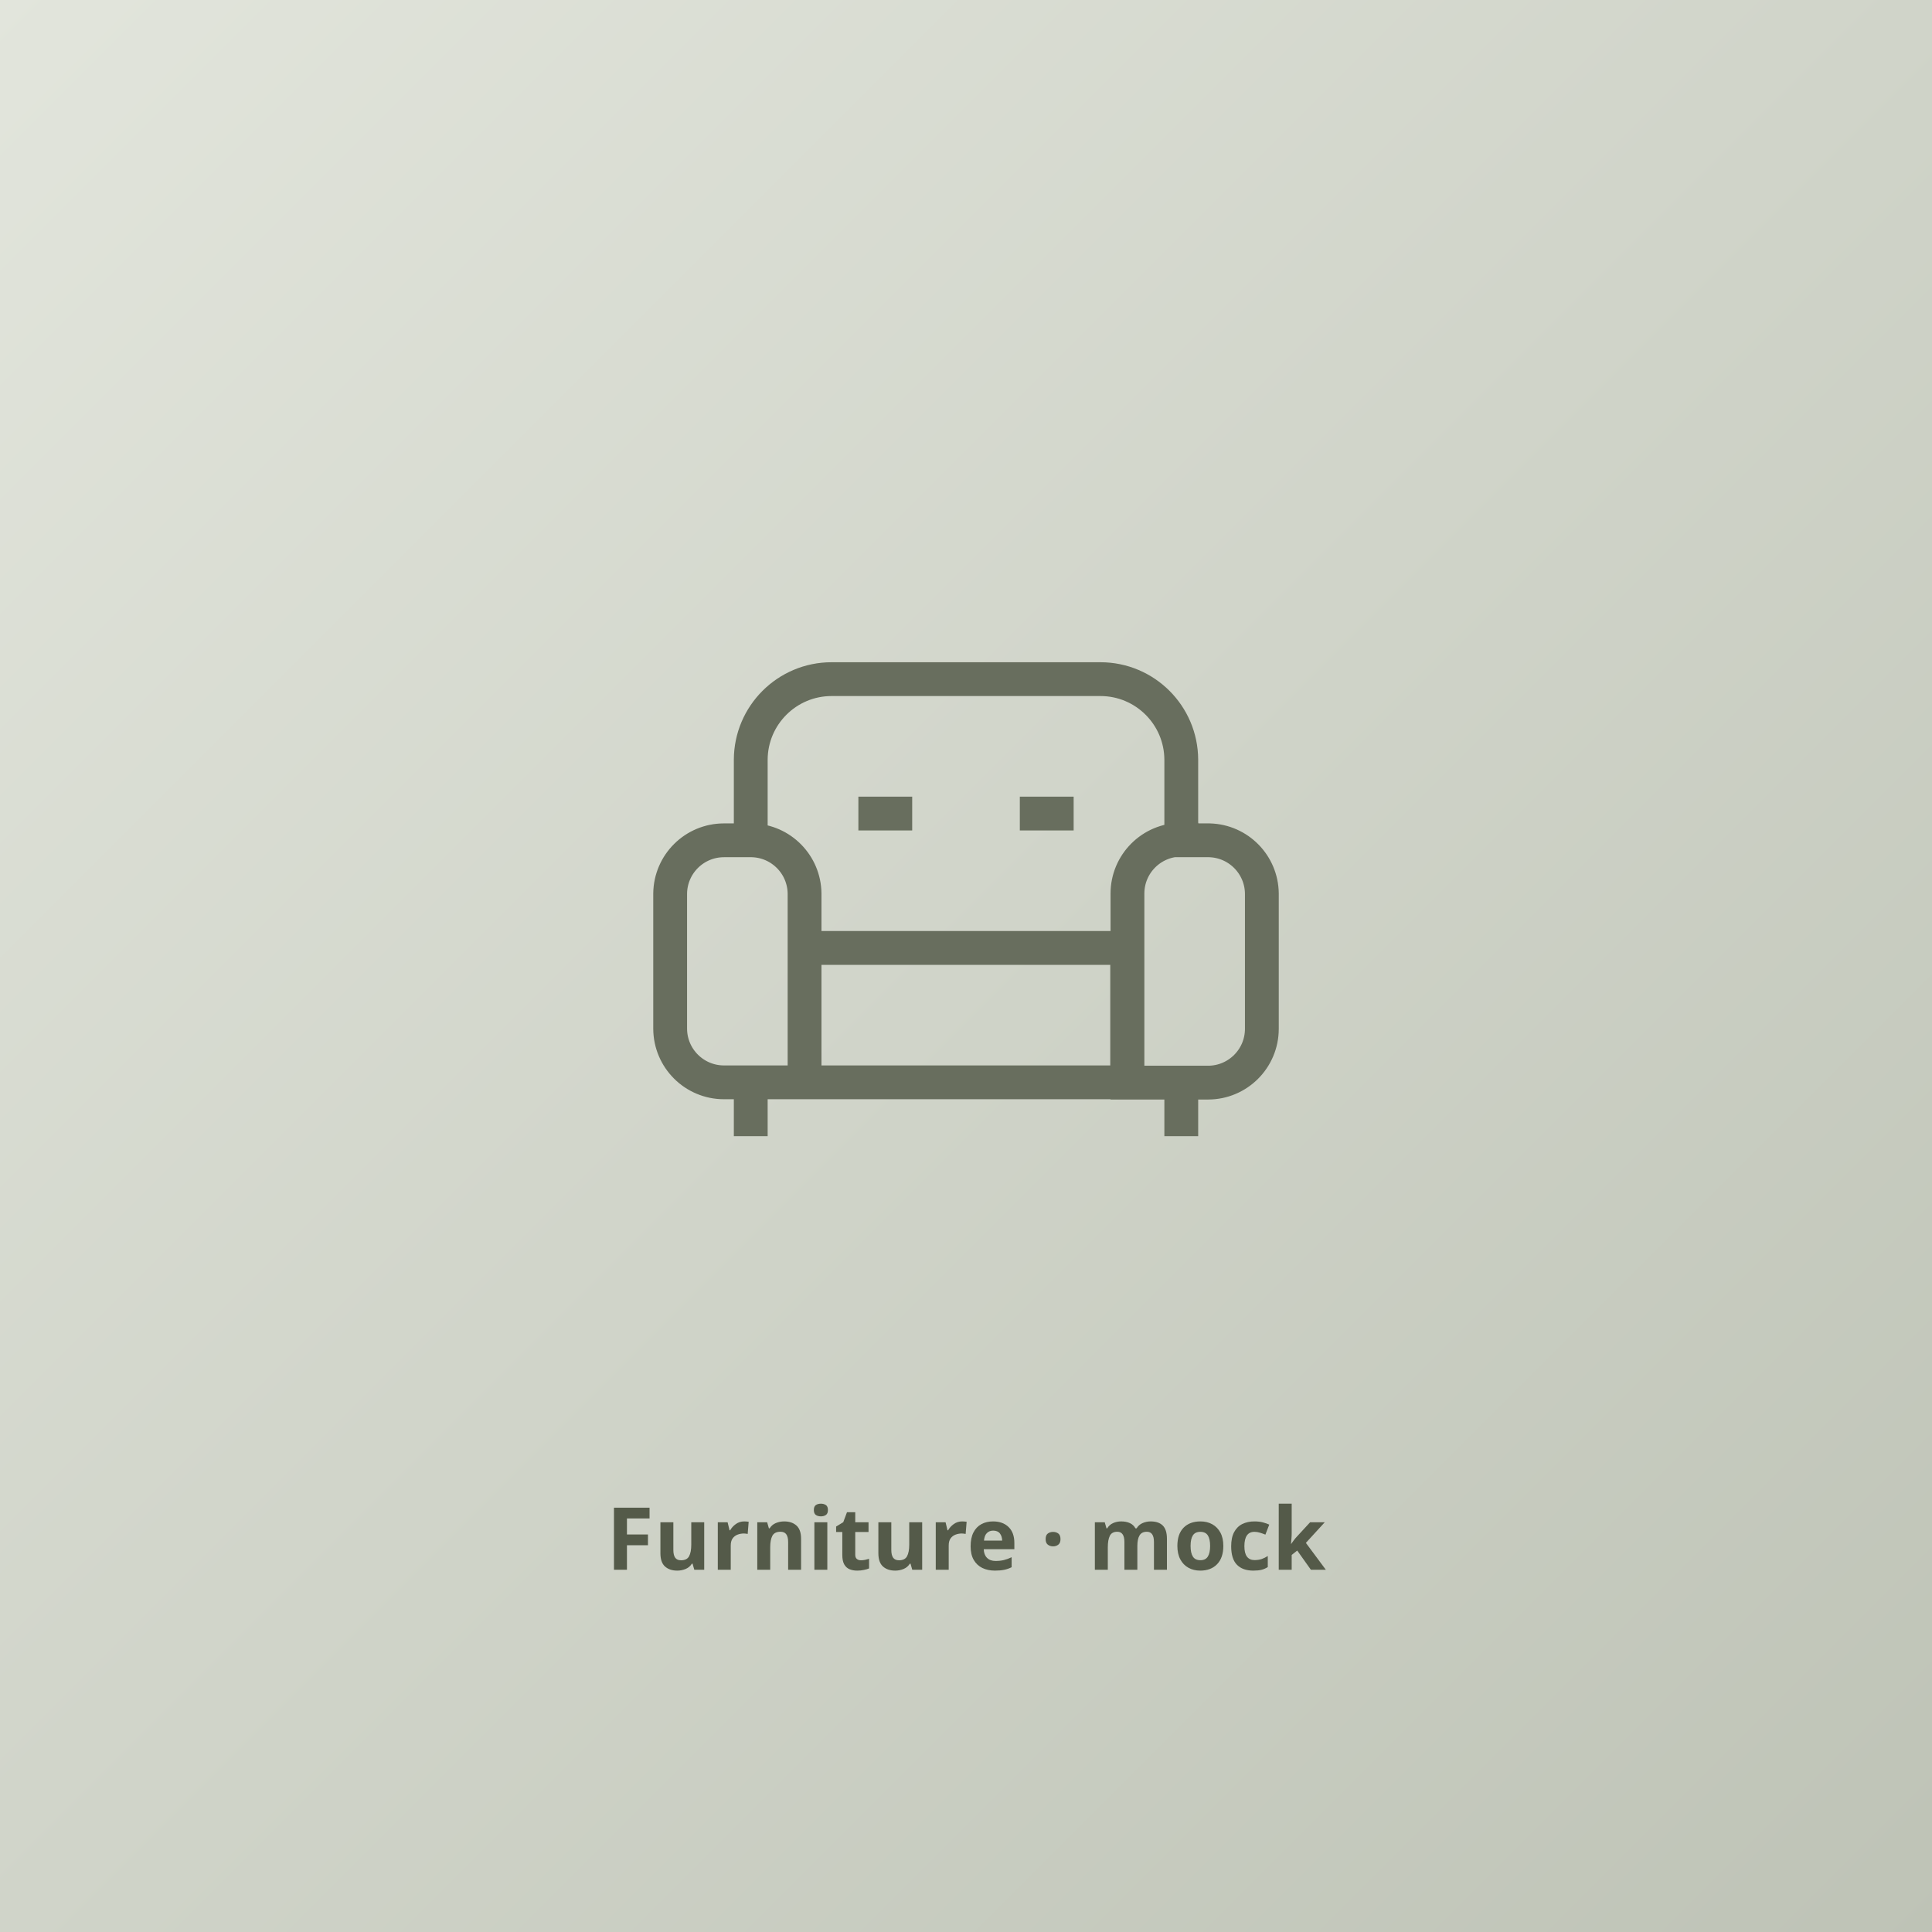
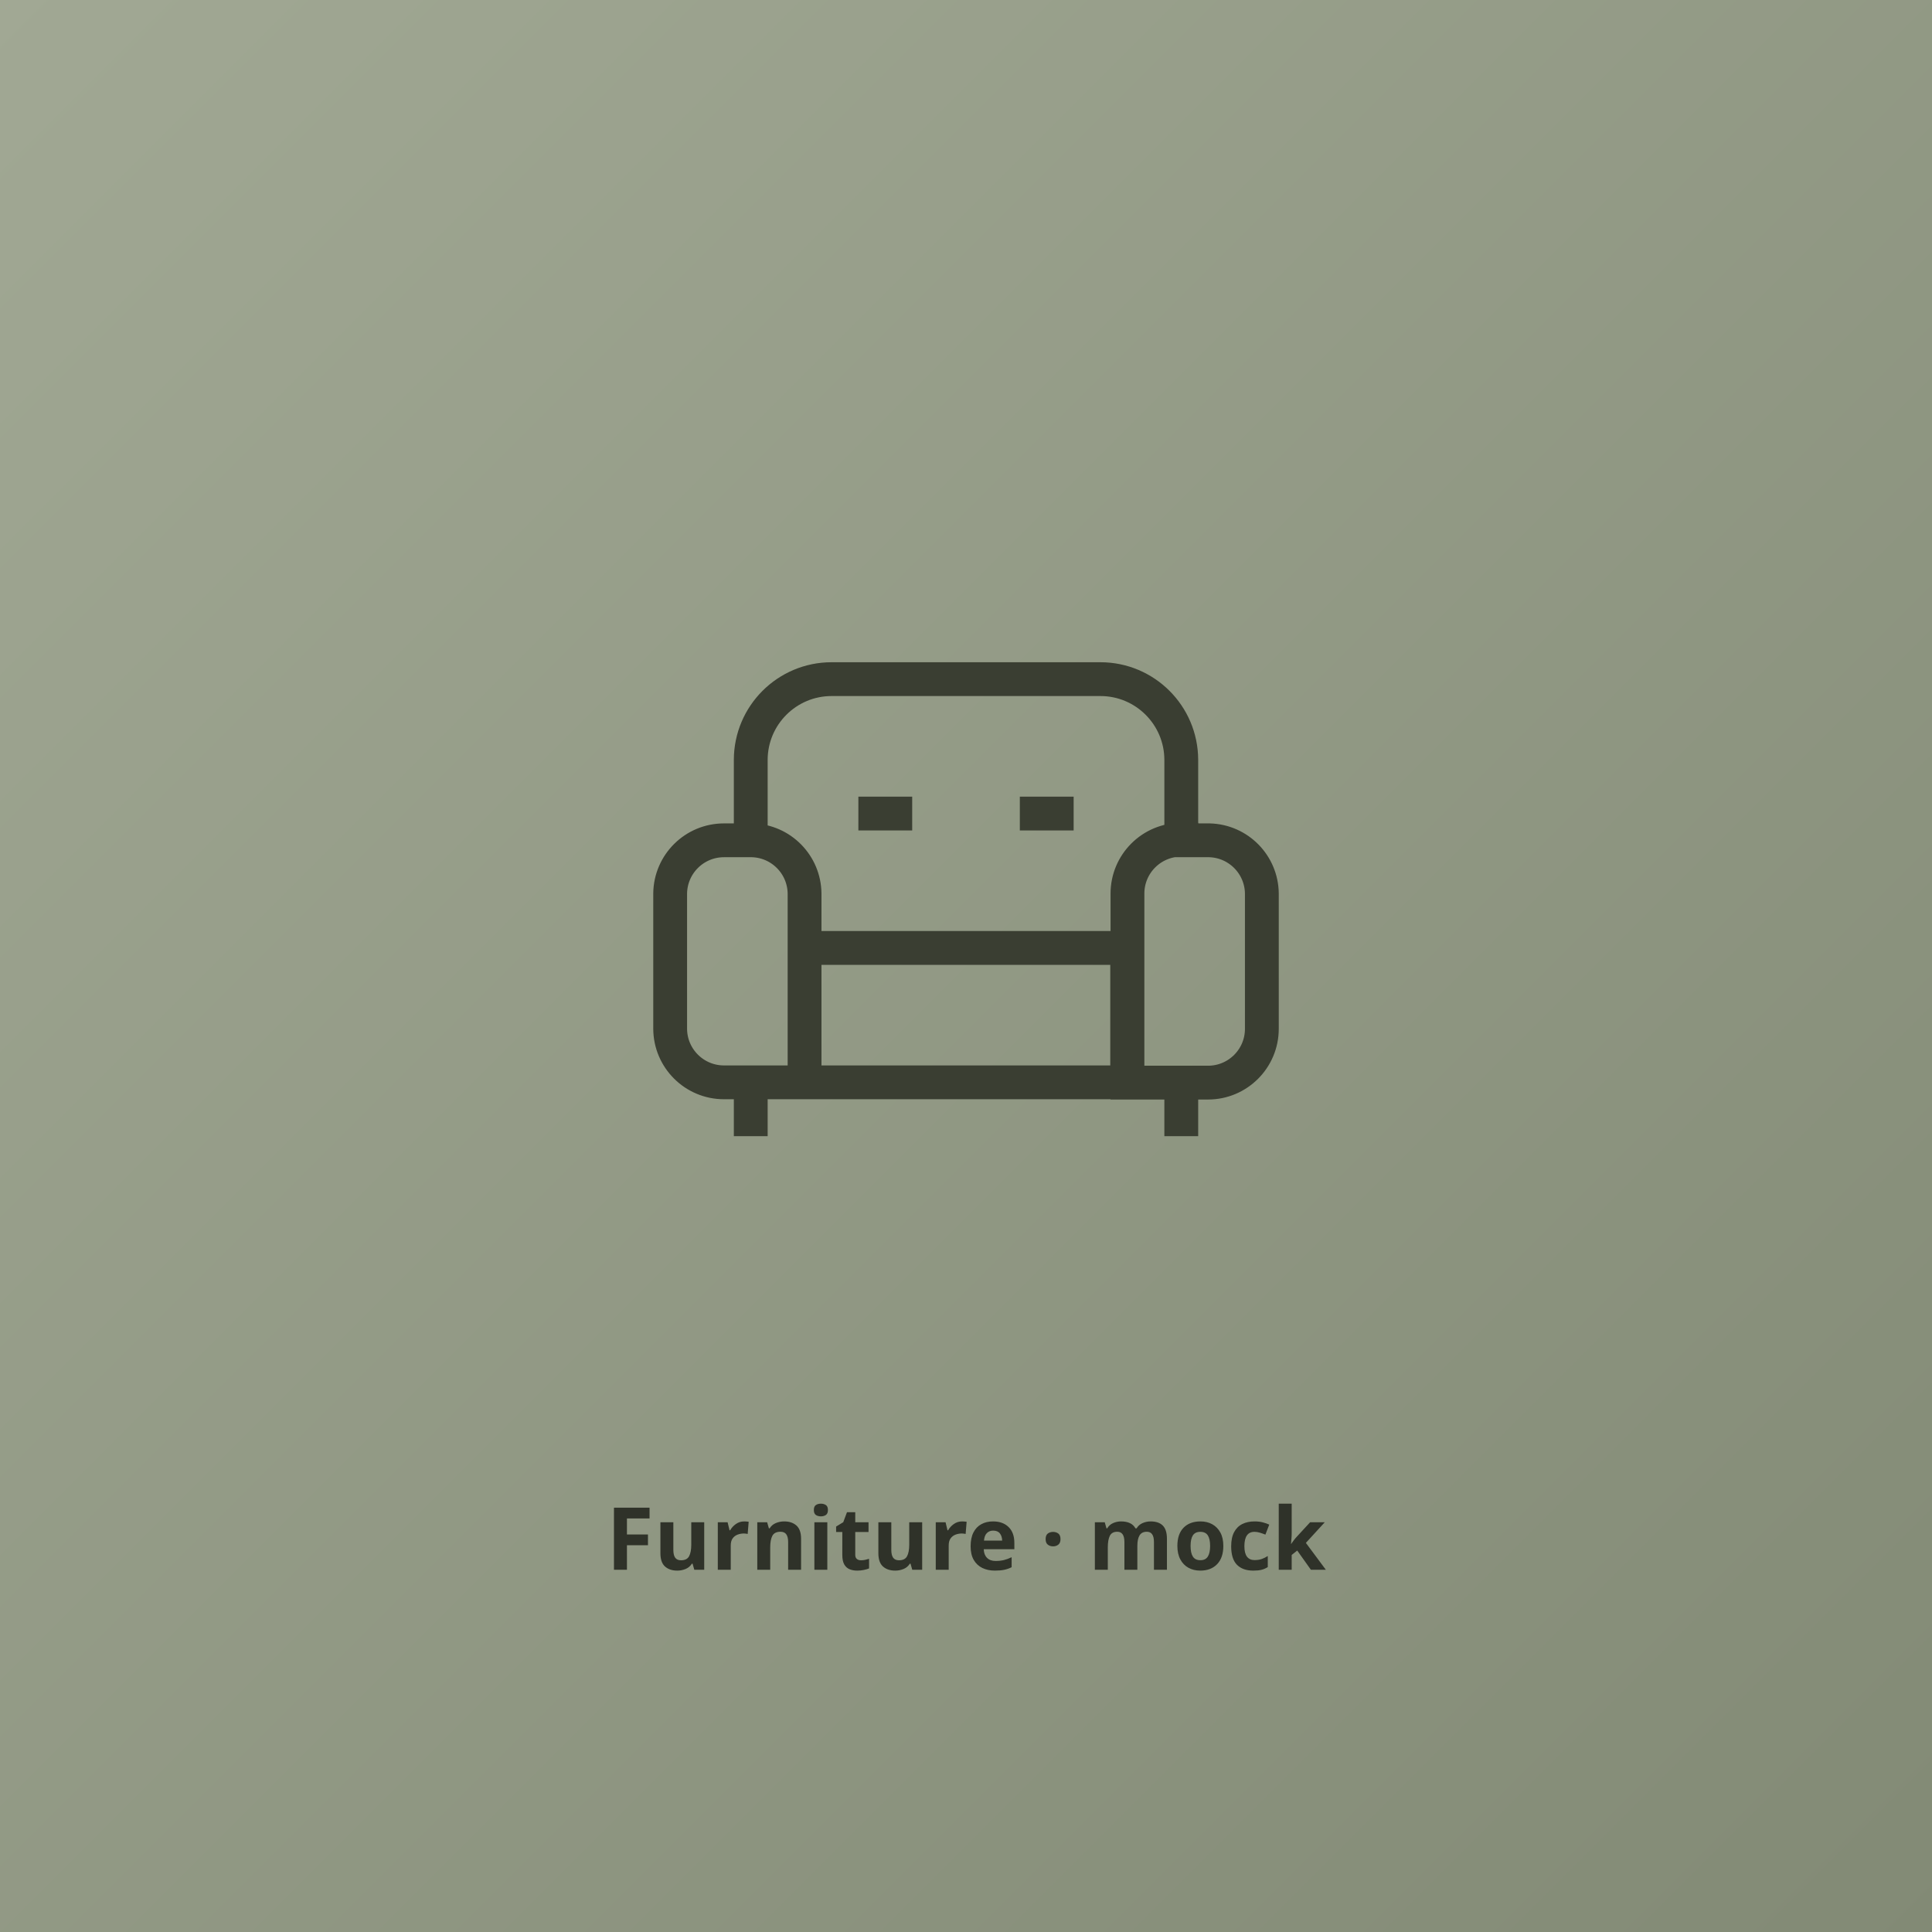
<svg xmlns="http://www.w3.org/2000/svg" width="800" height="800" viewBox="0 0 800 800">
  <defs>
    <linearGradient id="g" x1="0" y1="0" x2="1" y2="1">
-       <stop offset="0" stop-color="hsl(82 14% 88%)" />
-       <stop offset="1" stop-color="hsl(82 10% 74%)" />
+       <stop offset="0" stop-color="hsl(82 10% 62%)" />
+       <stop offset="1" stop-color="hsl(82 8% 50%)" />
    </linearGradient>
  </defs>
  <rect width="800" height="800" fill="url(#g)" />
-   <g transform="translate(260 230) scale(11.667)" fill="none" stroke="hsl(82 8% 40%)" stroke-width="1.2" stroke-miterlimit="10">
+   <g transform="translate(260 230) scale(11.667)" fill="none" stroke="hsl(82 10% 22%)" stroke-width="1.2" stroke-miterlimit="10">
    <path d="M6.27 13.93h11.45v4.77H6.27zM19.64 10.11h1A1.91 1.91 0 0 1 22.5 12v4.8a1.91 1.91 0 0 1-1.91 1.91h-2.86V12a1.91 1.91 0 0 1 1.91-1.91ZM3.41 10.11h1A1.91 1.91 0 0 1 6.27 12v6.7H3.41a1.91 1.91 0 0 1-1.91-1.9V12a1.91 1.91 0 0 1 1.91-1.89Z" />
    <path d="M4.36 10.11V7.25a2.87 2.87 0 0 1 2.87-2.86h9.54a2.87 2.87 0 0 1 2.87 2.86v2.86M4.36 20.61V18.7M19.64 20.61V18.7M8.18 9.16h1.91M13.91 9.16h1.91" />
  </g>
-   <text x="400" y="650" text-anchor="middle" font-family="sans-serif" font-size="36" font-weight="600" fill="hsl(82 10% 32%)">Furniture · mock</text>
+   <text x="400" y="650" text-anchor="middle" font-family="sans-serif" font-size="36" font-weight="600" fill="hsl(82 10% 18%)">Furniture · mock</text>
</svg>
